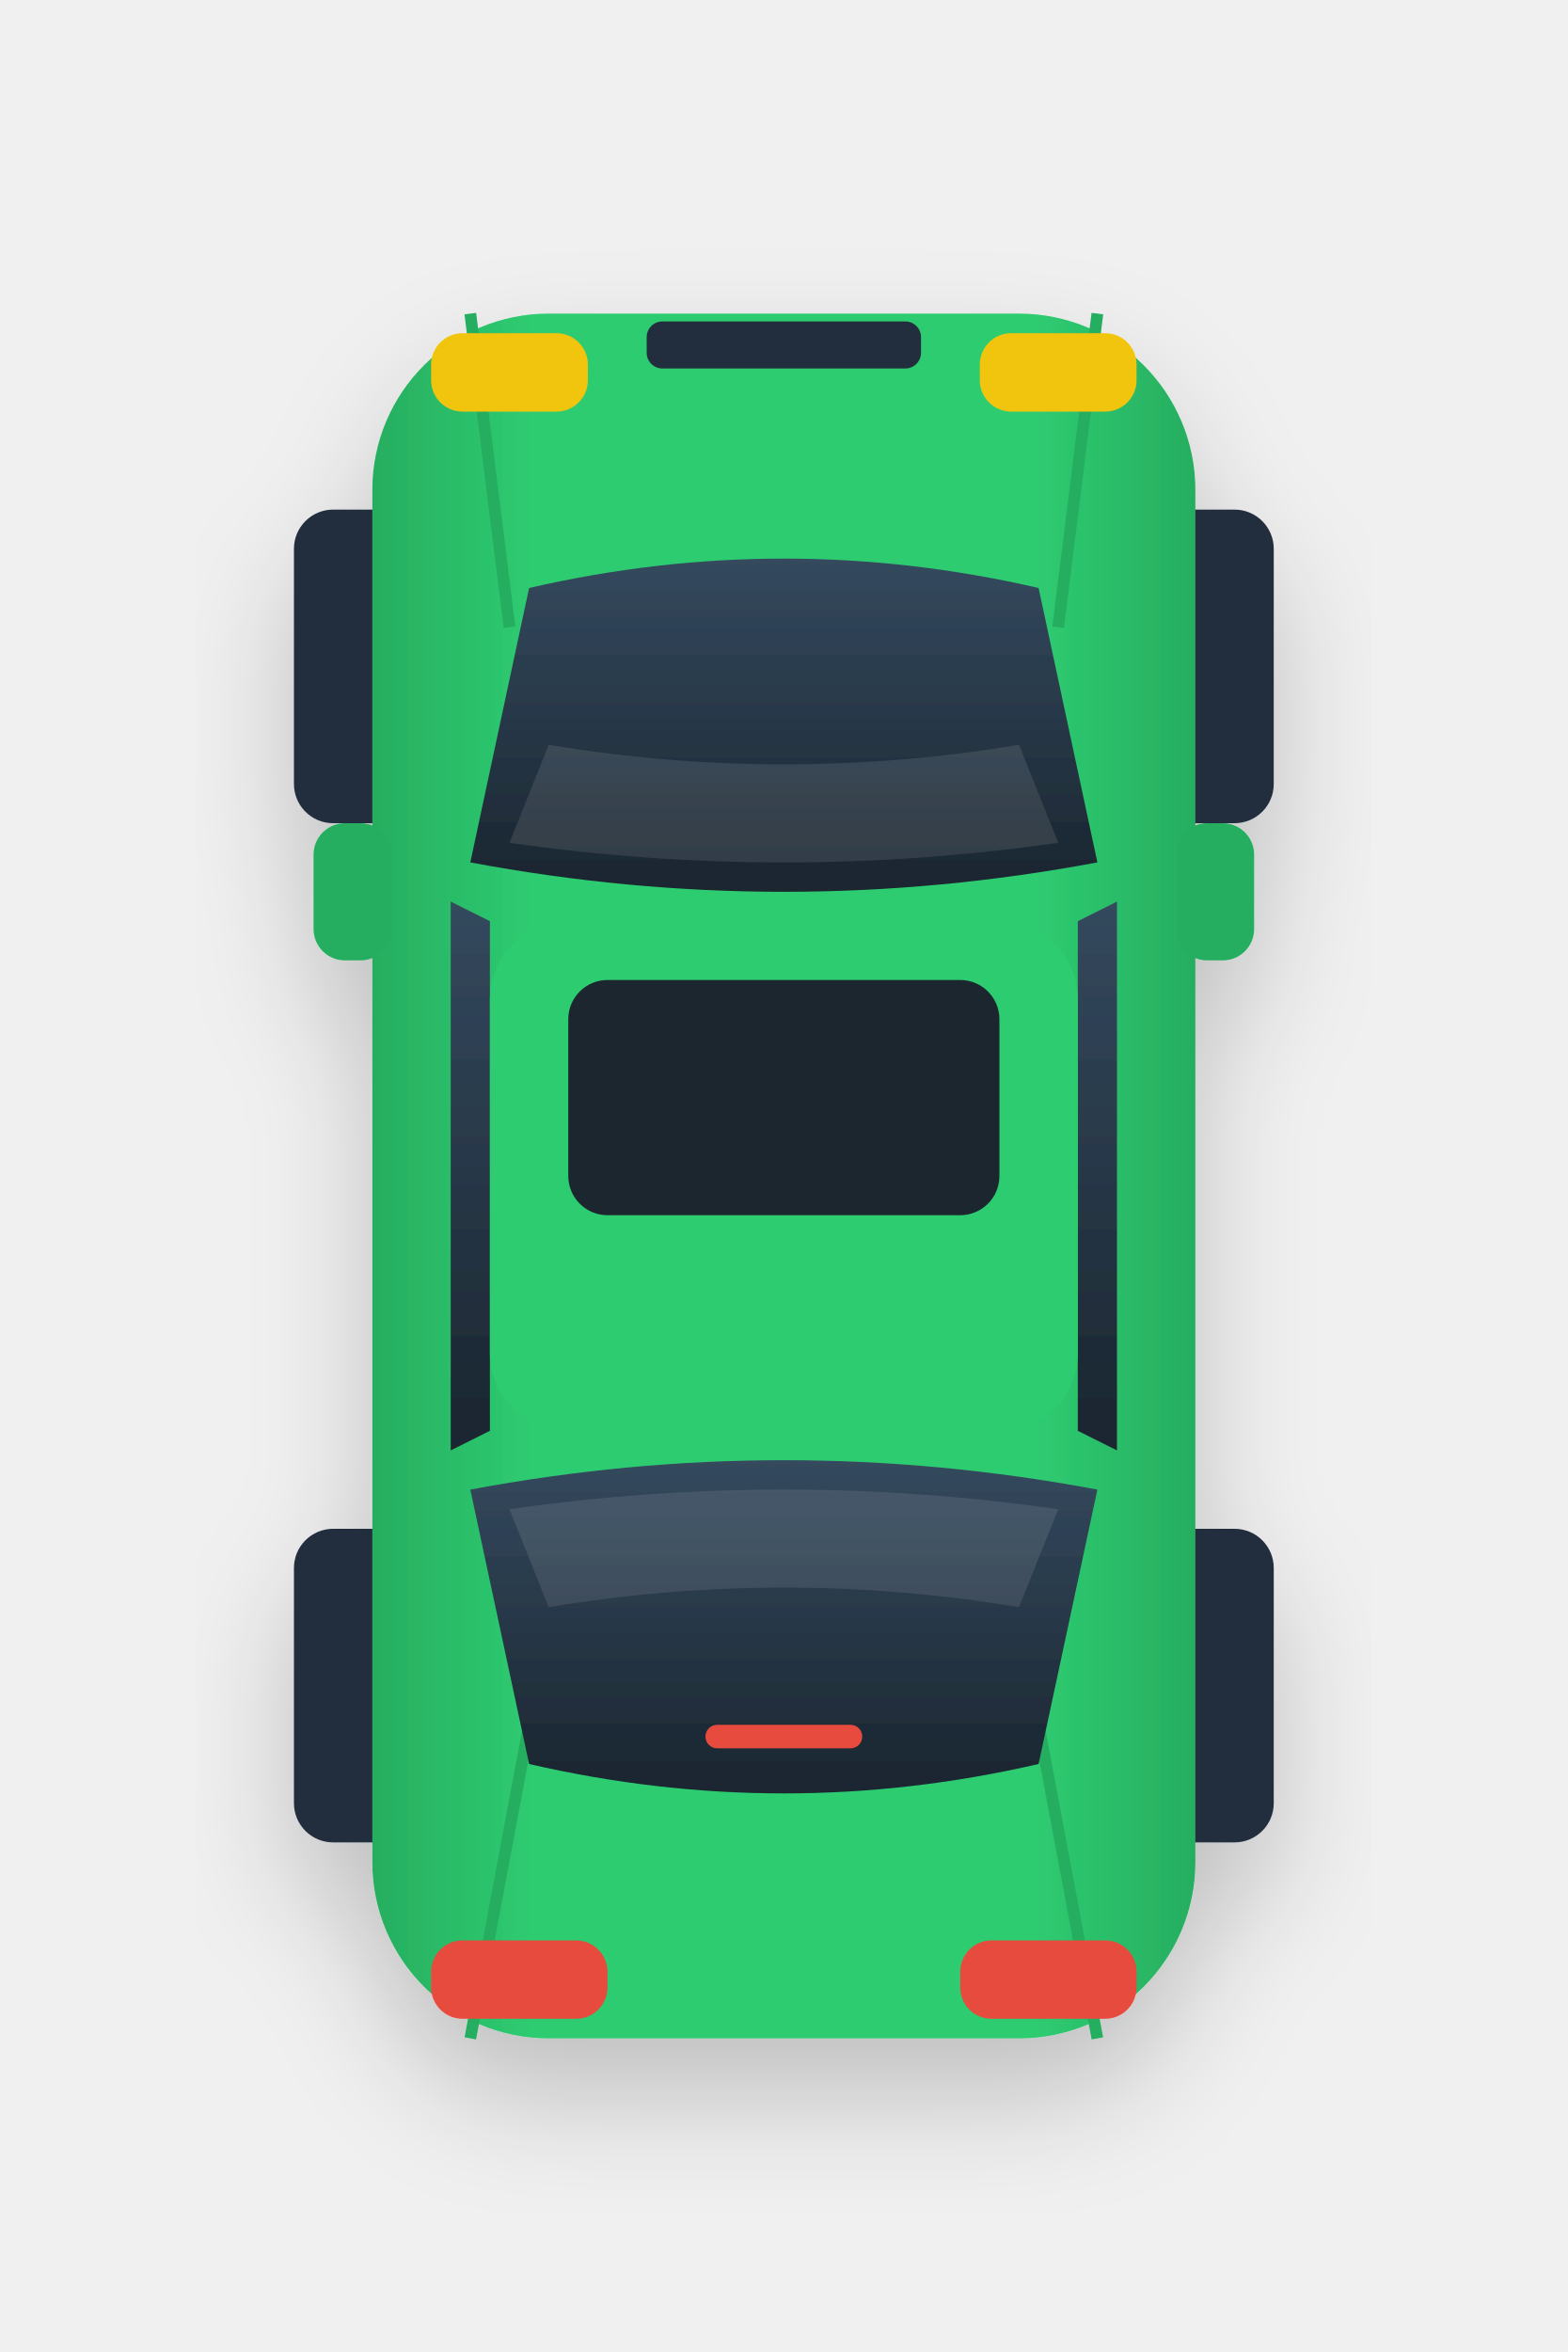
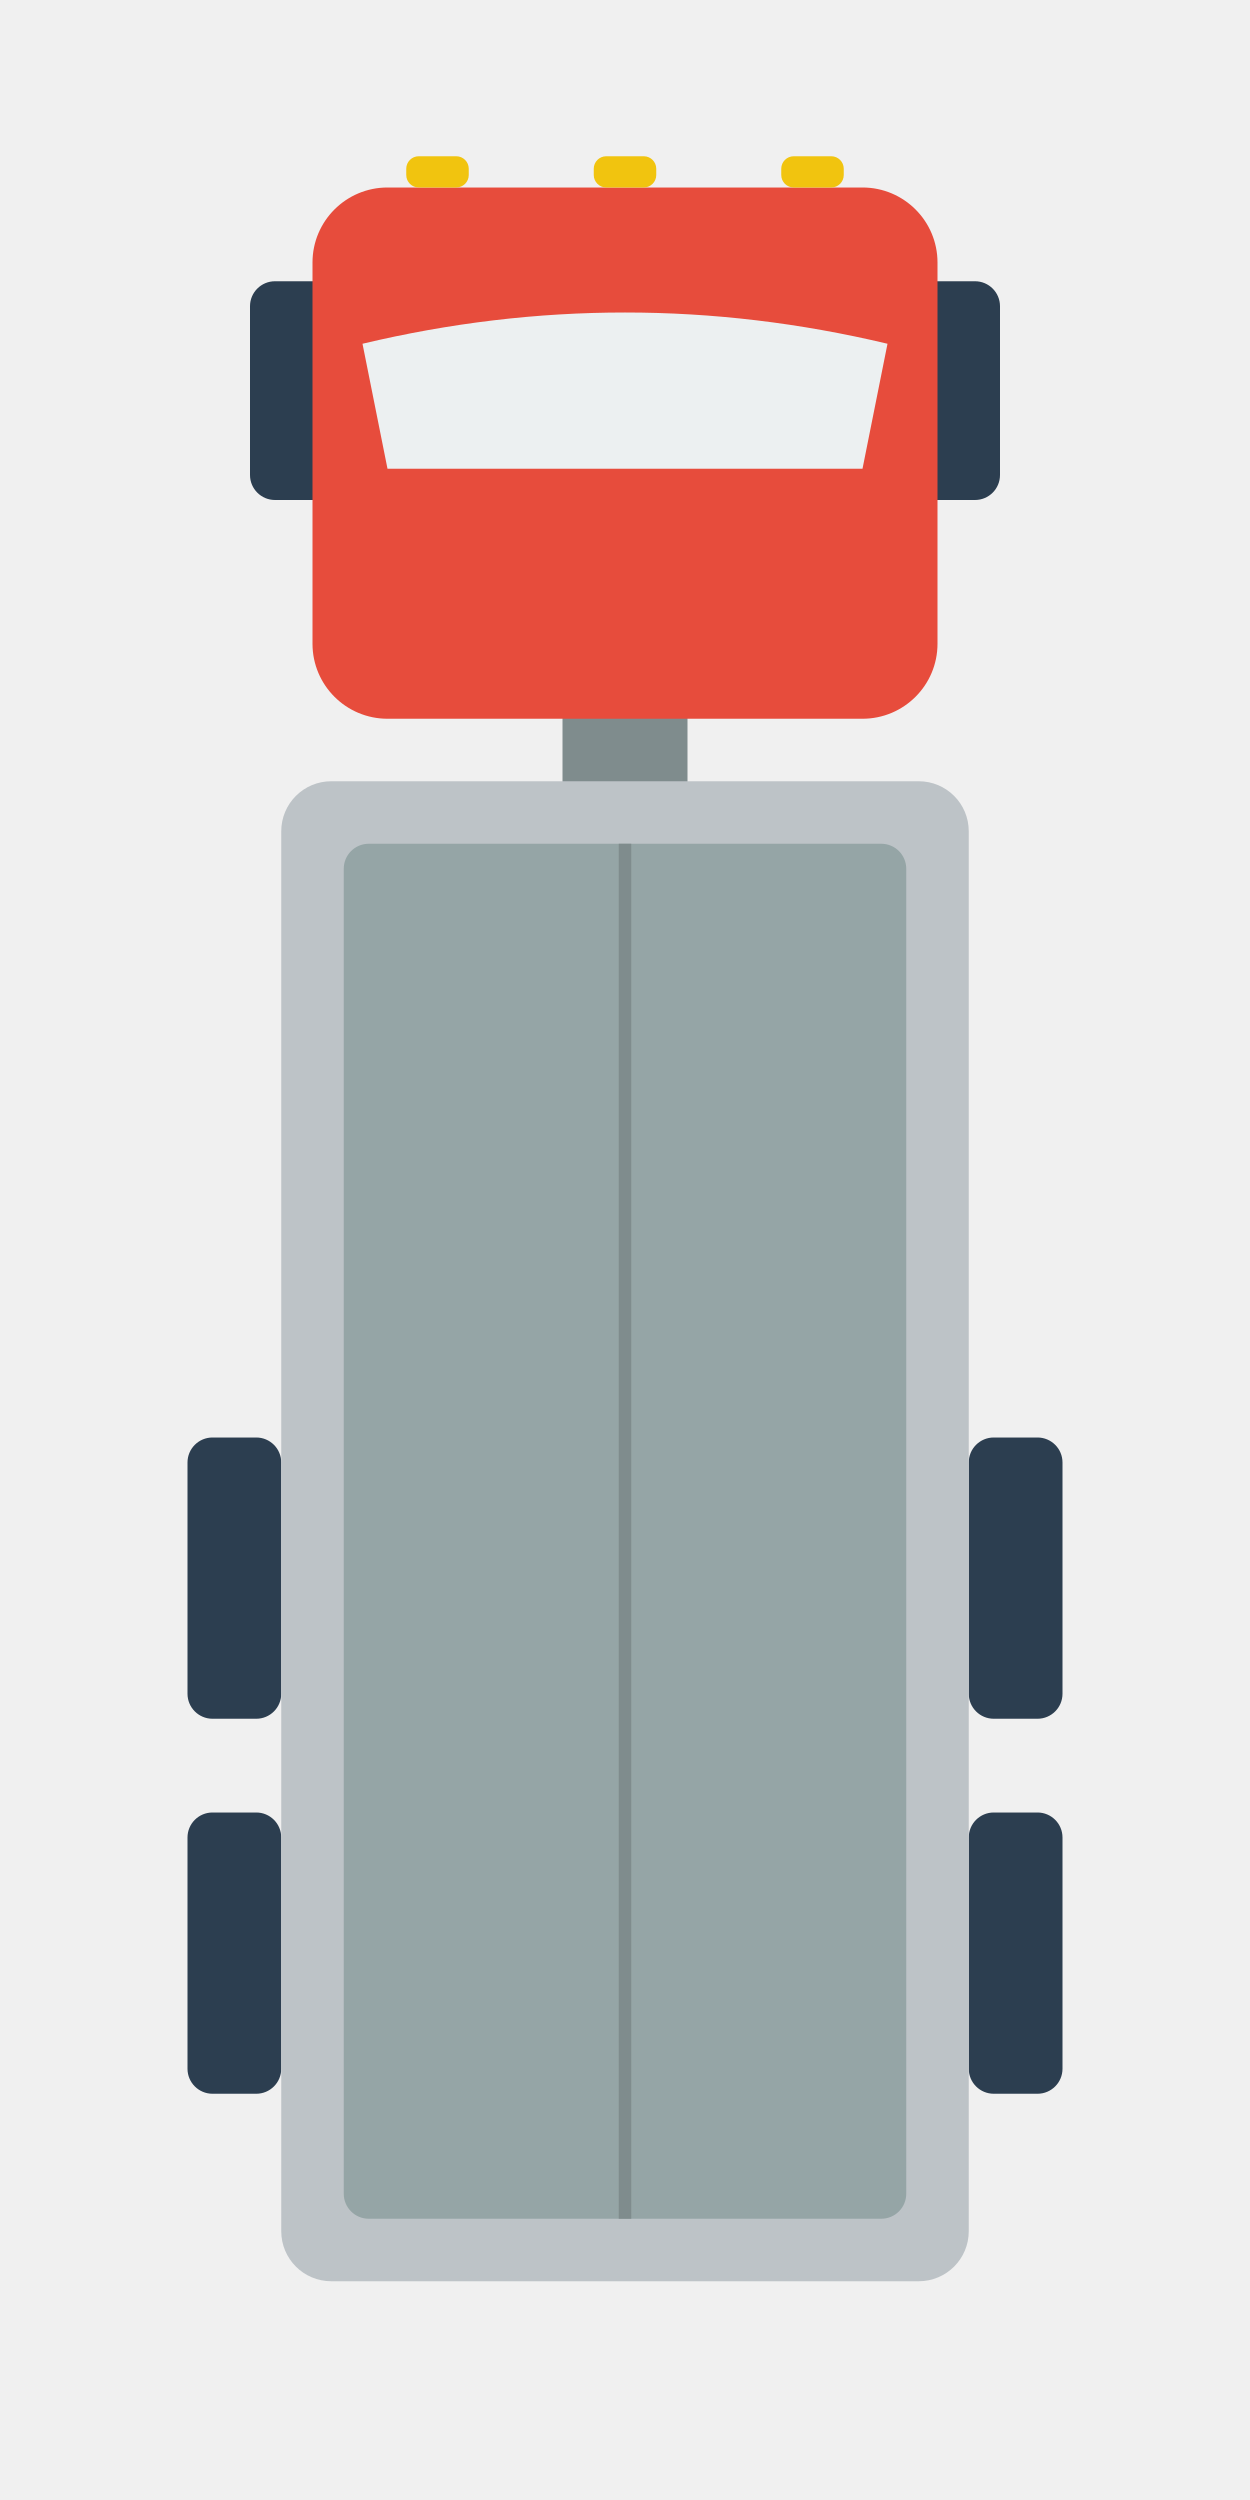
- <svg xmlns="http://www.w3.org/2000/svg" viewBox="0 0 400 600" width="40" height="60">
-   <defs>
-     <filter id="shadow" x="-10%" y="-10%" width="120%" height="120%">
-       <feDropShadow dx="0" dy="15" stdDeviation="15" flood-color="#000" flood-opacity="0.2" />
-     </filter>
-     <linearGradient id="glassGradient" x1="0%" y1="0%" x2="0%" y2="100%">
-       <stop offset="0%" stop-color="#34495e" />
-       <stop offset="100%" stop-color="#1a252f" />
-     </linearGradient>
-     <linearGradient id="bodyGradient" x1="0%" y1="0%" x2="100%" y2="0%">
-       <stop offset="0%" stop-color="#27ae60" />
-       <stop offset="20%" stop-color="#2ecc71" />
-       <stop offset="80%" stop-color="#2ecc71" />
-       <stop offset="100%" stop-color="#27ae60" />
-     </linearGradient>
-   </defs>
-   <g filter="url(#shadow)">
-     <rect x="75" y="130" width="40" height="80" rx="10" fill="#222f3e" />
-     <rect x="285" y="130" width="40" height="80" rx="10" fill="#222f3e" />
-     <rect x="75" y="390" width="40" height="80" rx="10" fill="#222f3e" />
-     <rect x="285" y="390" width="40" height="80" rx="10" fill="#222f3e" />
-     <rect x="95" y="80" width="210" height="440" rx="45" fill="url(#bodyGradient)" />
-     <path d="M 120 80 L 130 160" stroke="#27ae60" stroke-width="3" fill="none" />
-     <path d="M 280 80 L 270 160" stroke="#27ae60" stroke-width="3" fill="none" />
-     <path d="M 120 520 L 135 440" stroke="#27ae60" stroke-width="3" fill="none" />
-     <path d="M 280 520 L 265 440" stroke="#27ae60" stroke-width="3" fill="none" />
-     <path d="M 120 220 Q 200 235 280 220 L 265 150 Q 200 135 135 150 Z" fill="url(#glassGradient)" />
-     <path d="M 130 215 Q 200 225 270 215 L 260 190 Q 200 200 140 190 Z" fill="#ffffff" opacity="0.1" />
-     <path d="M 120 380 Q 200 365 280 380 L 265 450 Q 200 465 135 450 Z" fill="url(#glassGradient)" />
-     <path d="M 130 385 Q 200 375 270 385 L 260 410 Q 200 400 140 410 Z" fill="#ffffff" opacity="0.1" />
-     <path d="M 115 230 L 115 370 L 125 365 L 125 235 Z" fill="url(#glassGradient)" />
-     <path d="M 285 230 L 285 370 L 275 365 L 275 235 Z" fill="url(#glassGradient)" />
-     <rect x="125" y="235" width="150" height="130" rx="20" fill="#2ecc71" />
-     <rect x="145" y="250" width="110" height="60" rx="10" fill="#1a252f" />
-     <rect x="80" y="210" width="20" height="35" rx="8" fill="#27ae60" />
-     <rect x="300" y="210" width="20" height="35" rx="8" fill="#27ae60" />
-     <rect x="110" y="85" width="40" height="20" rx="8" fill="#f1c40f" />
-     <rect x="250" y="85" width="40" height="20" rx="8" fill="#f1c40f" />
-     <rect x="165" y="82" width="70" height="12" rx="4" fill="#222f3e" />
-     <rect x="110" y="495" width="45" height="20" rx="8" fill="#e74c3c" />
-     <rect x="245" y="495" width="45" height="20" rx="8" fill="#e74c3c" />
-     <rect x="180" y="440" width="40" height="6" rx="3" fill="#e74c3c" />
-   </g>
+ <svg xmlns="http://www.w3.org/2000/svg" viewBox="0 0 200 400" width="100%" height="100%">
+   <rect x="30" y="290" width="15" height="45" rx="4" fill="#2c3e50" />
+   <rect x="155" y="290" width="15" height="45" rx="4" fill="#2c3e50" />
+   <rect x="30" y="230" width="15" height="45" rx="4" fill="#2c3e50" />
+   <rect x="155" y="230" width="15" height="45" rx="4" fill="#2c3e50" />
+   <rect x="40" y="45" width="15" height="35" rx="4" fill="#2c3e50" />
+   <rect x="145" y="45" width="15" height="35" rx="4" fill="#2c3e50" />
+   <rect x="90" y="110" width="20" height="20" fill="#7f8c8d" />
+   <rect x="45" y="125" width="110" height="240" rx="8" fill="#bdc3c7" />
+   <rect x="55" y="135" width="90" height="220" rx="4" fill="#95a5a6" />
+   <line x1="100" y1="135" x2="100" y2="355" stroke="#7f8c8d" stroke-width="2" />
+   <rect x="50" y="30" width="100" height="85" rx="12" fill="#e74c3c" />
+   <path d="M 58 55 Q 100 45 142 55 L 138 75 L 62 75 Z" fill="#ecf0f1" />
+   <rect x="65" y="25" width="10" height="5" rx="2" fill="#f1c40f" />
+   <rect x="95" y="25" width="10" height="5" rx="2" fill="#f1c40f" />
+   <rect x="125" y="25" width="10" height="5" rx="2" fill="#f1c40f" />
</svg>
